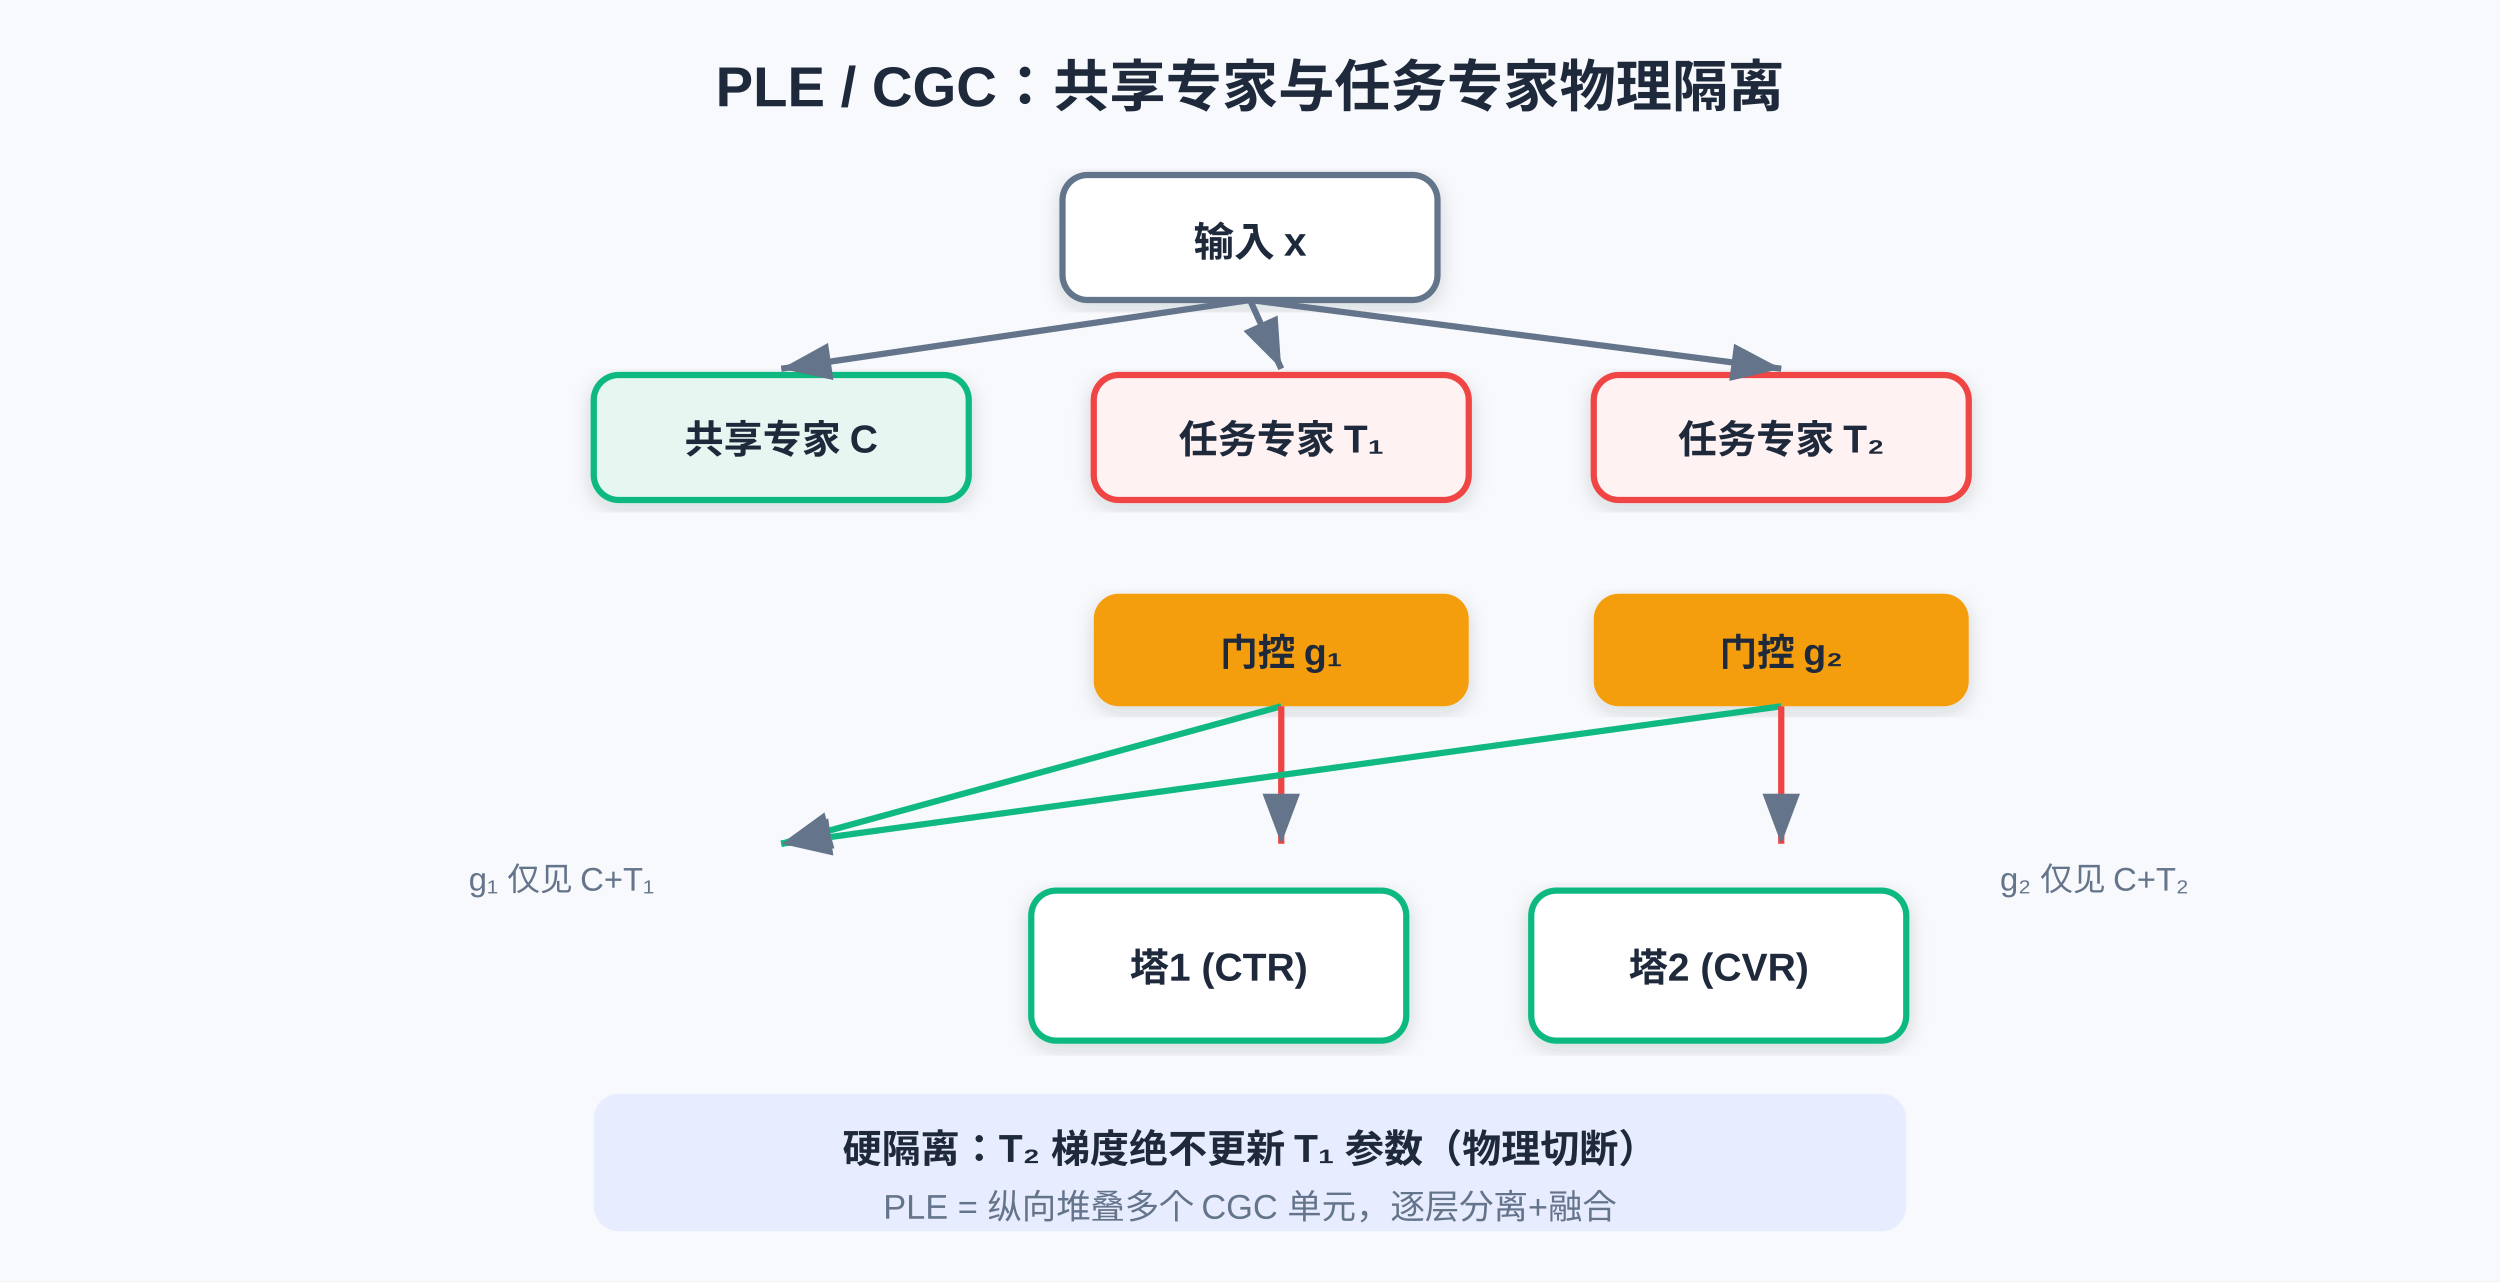
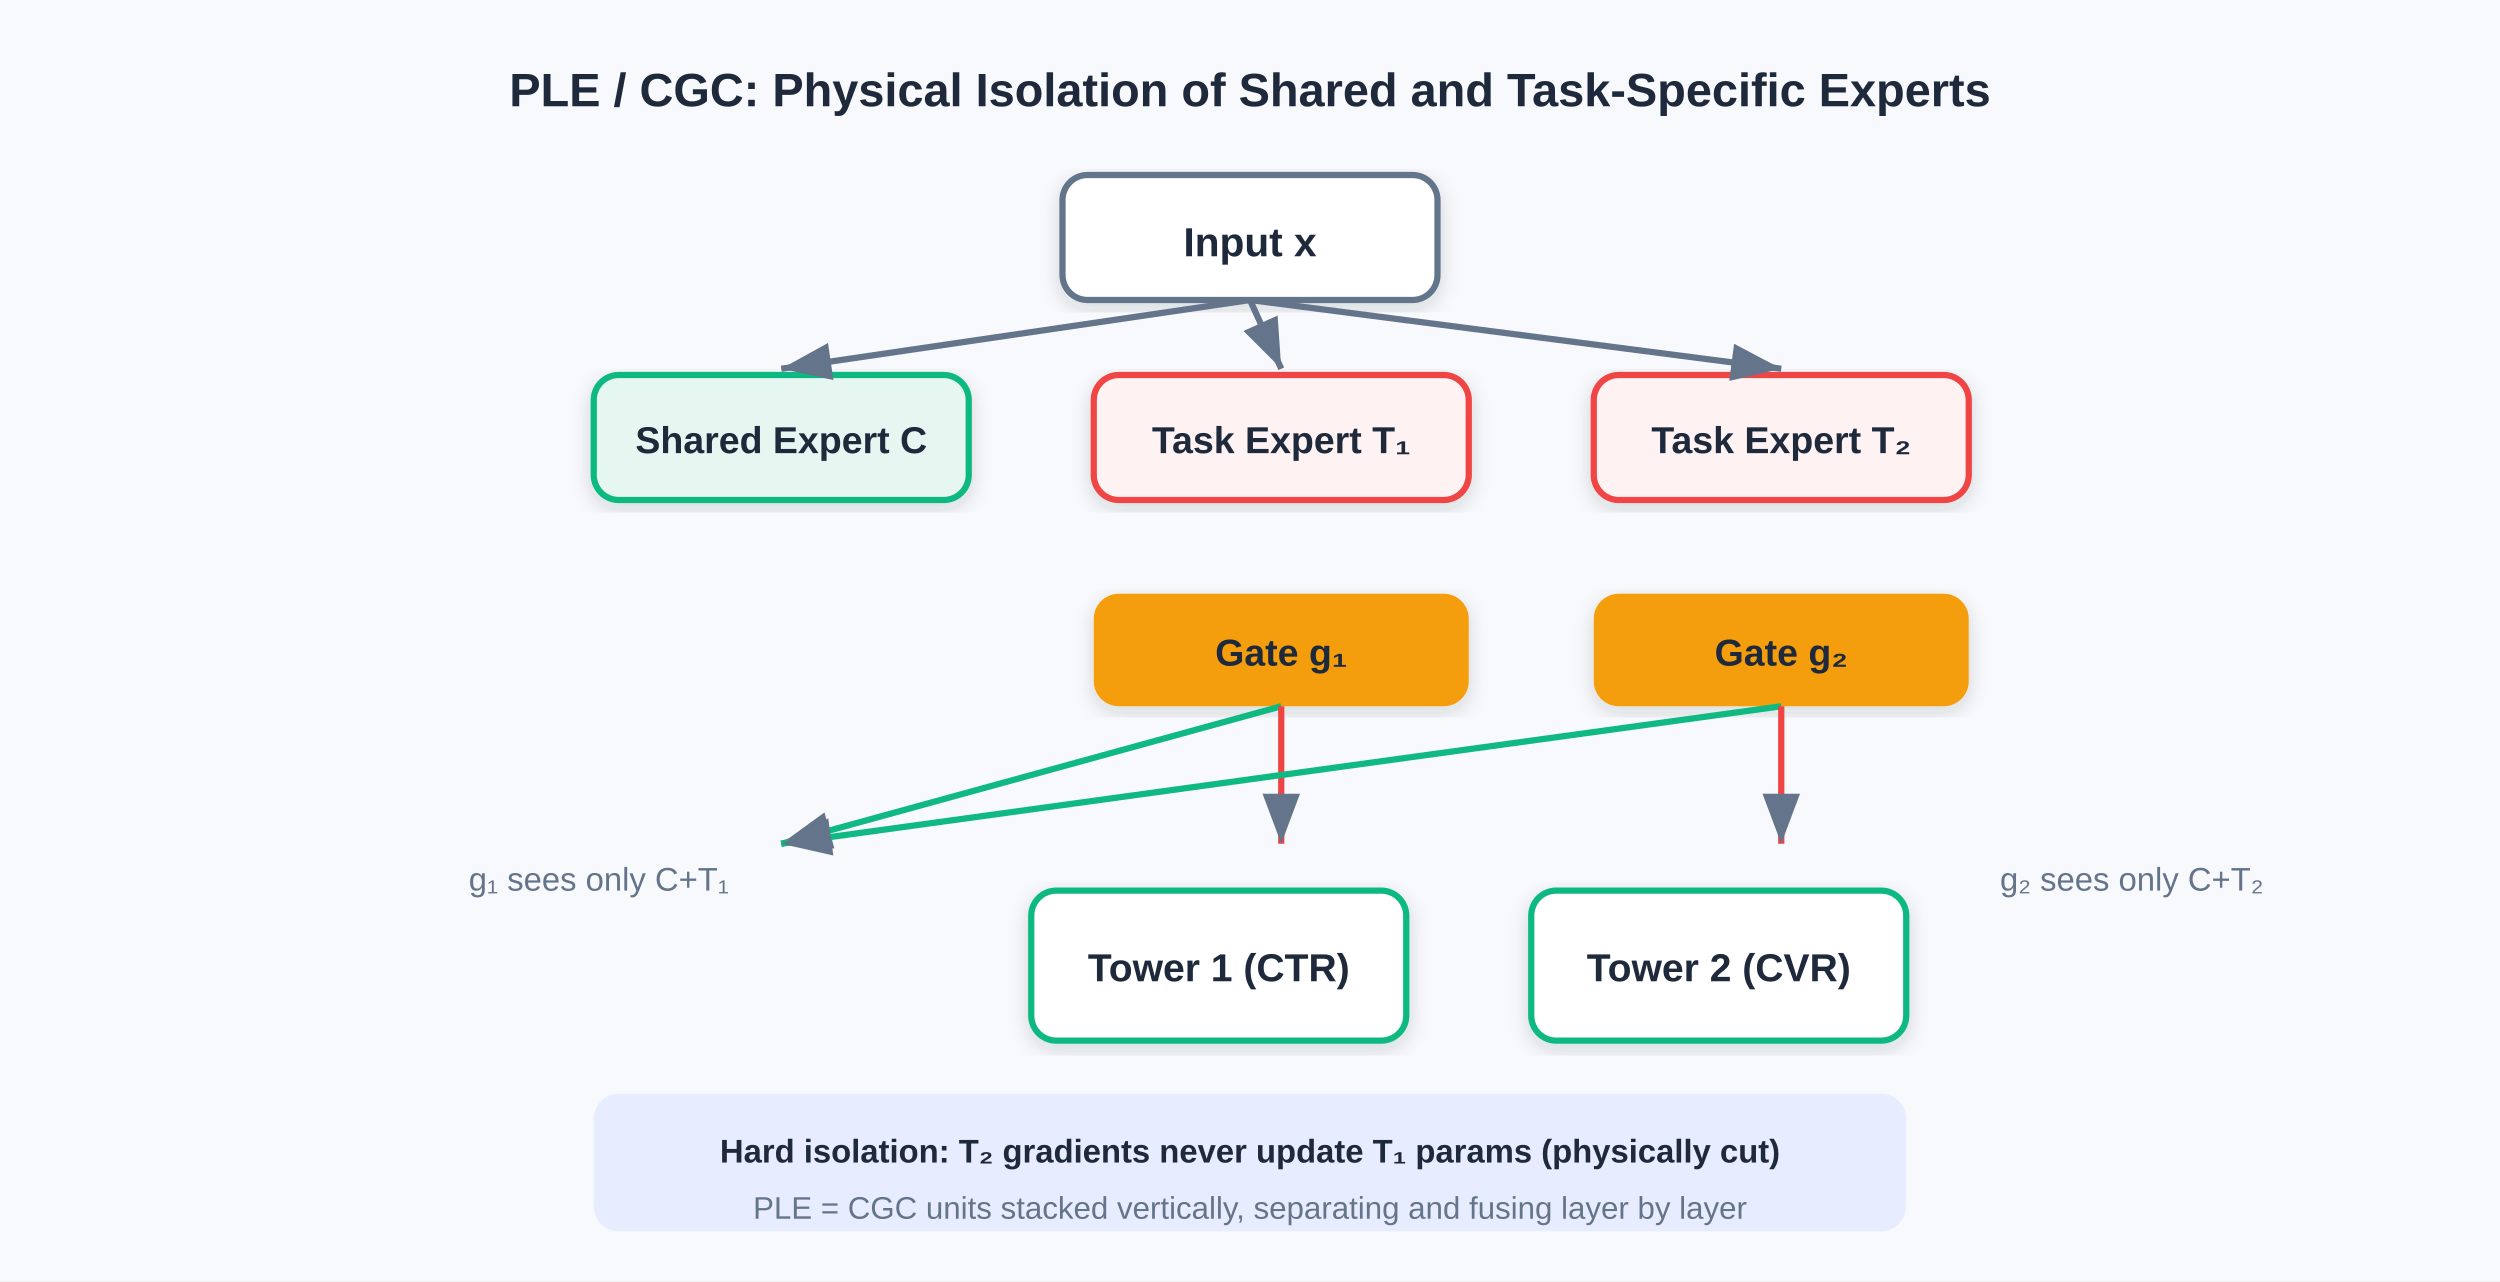
<svg xmlns="http://www.w3.org/2000/svg" viewBox="0 0 800 410" width="800" font-family="Arial, sans-serif">
  <defs>
    <filter id="s15" x="-10%" y="-10%" width="120%" height="120%">
      <feDropShadow dx="0" dy="2" stdDeviation="3" flood-color="#1e293b" flood-opacity="0.15" />
    </filter>
    <marker id="a15" markerWidth="10" markerHeight="10" refX="8" refY="3" orient="auto" markerUnits="strokeWidth">
      <path d="M0,0 L8,3 L0,6 Z" fill="#64748b" />
    </marker>
  </defs>
  <rect x="0" y="0" width="800" height="410" fill="#f8f9fc" />
-   <text x="400" y="34" text-anchor="middle" font-size="18" font-weight="700" fill="#1e293b">PLE / CGC：共享专家与任务专家物理隔离</text>
+   <text x="400" y="34" text-anchor="middle" font-size="15" font-weight="700" fill="#1e293b">PLE / CGC: Physical Isolation of Shared and Task-Specific Experts</text>
  <rect x="340" y="56" width="120" height="40" rx="8" fill="#ffffff" stroke="#64748b" stroke-width="2" filter="url(#s15)" />
-   <text x="400" y="82" text-anchor="middle" font-size="13" fill="#1e293b" font-weight="600">输入 x</text>
+   <text x="400" y="82" text-anchor="middle" font-size="13" fill="#1e293b" font-weight="600">Input x</text>
  <rect x="190" y="120" width="120" height="40" rx="8" fill="#e6f7f1" stroke="#10b981" stroke-width="2" filter="url(#s15)" />
-   <text x="250" y="145" text-anchor="middle" font-size="12.5" fill="#1e293b" font-weight="700">共享专家 C</text>
+   <text x="250" y="145" text-anchor="middle" font-size="12" fill="#1e293b" font-weight="700">Shared Expert C</text>
  <rect x="350" y="120" width="120" height="40" rx="8" fill="#fef2f2" stroke="#ef4444" stroke-width="2" filter="url(#s15)" />
-   <text x="410" y="145" text-anchor="middle" font-size="12.5" fill="#1e293b" font-weight="700">任务专家 T₁</text>
+   <text x="410" y="145" text-anchor="middle" font-size="12" fill="#1e293b" font-weight="700">Task Expert T₁</text>
  <rect x="510" y="120" width="120" height="40" rx="8" fill="#fef2f2" stroke="#ef4444" stroke-width="2" filter="url(#s15)" />
-   <text x="570" y="145" text-anchor="middle" font-size="12.5" fill="#1e293b" font-weight="700">任务专家 T₂</text>
+   <text x="570" y="145" text-anchor="middle" font-size="12" fill="#1e293b" font-weight="700">Task Expert T₂</text>
  <line x1="400" y1="96" x2="250" y2="118" stroke="#64748b" stroke-width="2" marker-end="url(#a15)" />
  <line x1="400" y1="96" x2="410" y2="118" stroke="#64748b" stroke-width="2" marker-end="url(#a15)" />
  <line x1="400" y1="96" x2="570" y2="118" stroke="#64748b" stroke-width="2" marker-end="url(#a15)" />
  <rect x="350" y="190" width="120" height="36" rx="8" fill="#f59e0b" filter="url(#s15)" />
-   <text x="410" y="213" text-anchor="middle" font-size="12" fill="#1e293b" font-weight="700">门控 g₁</text>
+   <text x="410" y="213" text-anchor="middle" font-size="12" fill="#1e293b" font-weight="700">Gate g₁</text>
  <rect x="510" y="190" width="120" height="36" rx="8" fill="#f59e0b" filter="url(#s15)" />
-   <text x="570" y="213" text-anchor="middle" font-size="12" fill="#1e293b" font-weight="700">门控 g₂</text>
+   <text x="570" y="213" text-anchor="middle" font-size="12" fill="#1e293b" font-weight="700">Gate g₂</text>
  <line x1="410" y1="226" x2="250" y2="270" stroke="#10b981" stroke-width="2" marker-end="url(#a15)" />
  <line x1="410" y1="226" x2="410" y2="270" stroke="#ef4444" stroke-width="2" marker-end="url(#a15)" />
  <line x1="570" y1="226" x2="250" y2="270" stroke="#10b981" stroke-width="2" marker-end="url(#a15)" />
  <line x1="570" y1="226" x2="570" y2="270" stroke="#ef4444" stroke-width="2" marker-end="url(#a15)" />
-   <text x="150" y="285" font-size="10.5" fill="#64748b">g₁ 仅见 C+T₁</text>
-   <text x="640" y="285" font-size="10.5" fill="#64748b">g₂ 仅见 C+T₂</text>
+   <text x="150" y="285" font-size="10.5" fill="#64748b">g₁ sees only C+T₁</text>
+   <text x="640" y="285" font-size="10.5" fill="#64748b">g₂ sees only C+T₂</text>
  <rect x="330" y="285" width="120" height="48" rx="8" fill="#ffffff" stroke="#10b981" stroke-width="2" filter="url(#s15)" />
-   <text x="390" y="314" text-anchor="middle" font-size="12.5" fill="#1e293b" font-weight="700">塔1 (CTR)</text>
+   <text x="390" y="314" text-anchor="middle" font-size="12.5" fill="#1e293b" font-weight="700">Tower 1 (CTR)</text>
  <rect x="490" y="285" width="120" height="48" rx="8" fill="#ffffff" stroke="#10b981" stroke-width="2" filter="url(#s15)" />
-   <text x="550" y="314" text-anchor="middle" font-size="12.5" fill="#1e293b" font-weight="700">塔2 (CVR)</text>
+   <text x="550" y="314" text-anchor="middle" font-size="12.5" fill="#1e293b" font-weight="700">Tower 2 (CVR)</text>
  <rect x="190" y="350" width="420" height="44" rx="8" fill="#e8ecff" />
-   <text x="400" y="372" text-anchor="middle" font-size="12.5" fill="#1e293b" font-weight="700">硬隔离：T₂ 梯度绝不更新 T₁ 参数（物理切断）</text>
-   <text x="400" y="390" text-anchor="middle" font-size="11" fill="#64748b">PLE = 纵向堆叠多个 CGC 单元，逐层分离+融合</text>
+   <text x="400" y="372" text-anchor="middle" font-size="10.5" fill="#1e293b" font-weight="700">Hard isolation: T₂ gradients never update T₁ params (physically cut)</text>
+   <text x="400" y="390" text-anchor="middle" font-size="10" fill="#64748b">PLE = CGC units stacked vertically, separating and fusing layer by layer</text>
</svg>
